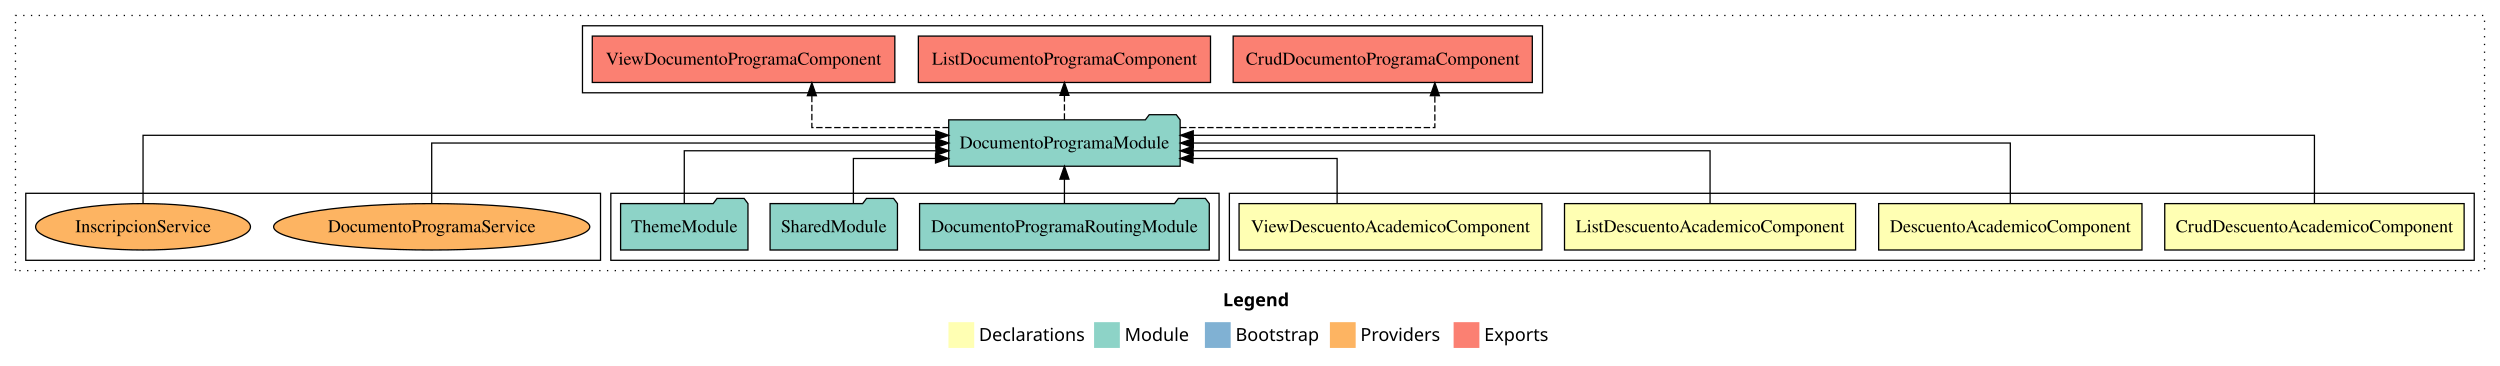
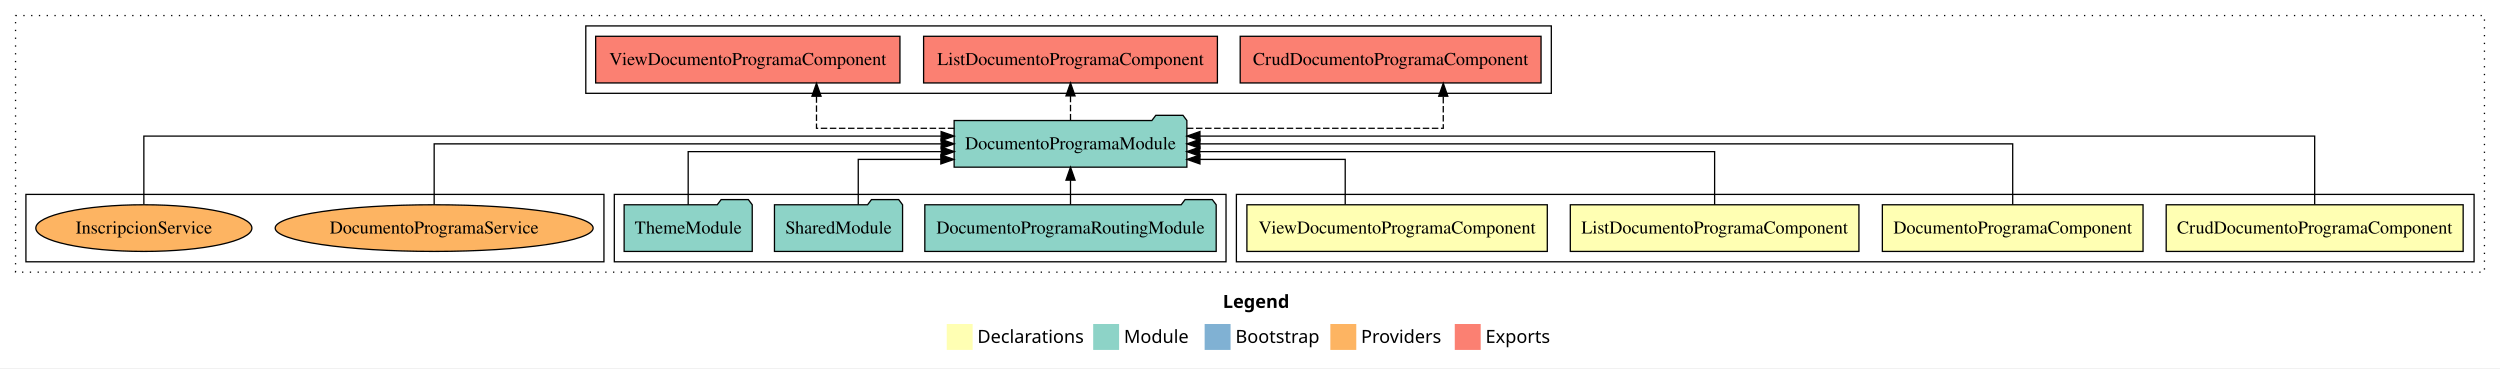
- <svg xmlns="http://www.w3.org/2000/svg" width="1940pt" height="284pt" viewBox="0.00 0.00 1940.00 284.00">
+ <svg xmlns="http://www.w3.org/2000/svg" width="1929pt" height="284pt" viewBox="0.00 0.00 1929.00 284.00">
  <g id="graph0" class="graph" transform="scale(1 1) rotate(0) translate(4 280)">
-     <polygon fill="#ffffff" stroke="transparent" points="-4,4 -4,-280 1936,-280 1936,4 -4,4" />
-     <text text-anchor="start" x="945.009" y="-42.4" font-family="sans-serif" font-weight="bold" font-size="14.00" fill="#000000">Legend</text>
-     <polygon fill="#ffffb3" stroke="transparent" points="732,-10 732,-30 752,-30 752,-10 732,-10" />
-     <text text-anchor="start" x="755.629" y="-15.4" font-family="sans-serif" font-size="14.00" fill="#000000">  Declarations</text>
-     <polygon fill="#8dd3c7" stroke="transparent" points="845,-10 845,-30 865,-30 865,-10 845,-10" />
-     <text text-anchor="start" x="868.725" y="-15.4" font-family="sans-serif" font-size="14.00" fill="#000000">  Module</text>
-     <polygon fill="#80b1d3" stroke="transparent" points="931,-10 931,-30 951,-30 951,-10 931,-10" />
-     <text text-anchor="start" x="954.781" y="-15.4" font-family="sans-serif" font-size="14.00" fill="#000000">  Bootstrap</text>
-     <polygon fill="#fdb462" stroke="transparent" points="1028,-10 1028,-30 1048,-30 1048,-10 1028,-10" />
-     <text text-anchor="start" x="1051.673" y="-15.4" font-family="sans-serif" font-size="14.00" fill="#000000">  Providers</text>
-     <polygon fill="#fb8072" stroke="transparent" points="1124,-10 1124,-30 1144,-30 1144,-10 1124,-10" />
-     <text text-anchor="start" x="1147.726" y="-15.4" font-family="sans-serif" font-size="14.00" fill="#000000">  Exports</text>
+     <polygon fill="#ffffff" stroke="transparent" points="-4,4 -4,-280 1925,-280 1925,4 -4,4" />
+     <text text-anchor="start" x="939.509" y="-42.4" font-family="sans-serif" font-weight="bold" font-size="14.00" fill="#000000">Legend</text>
+     <polygon fill="#ffffb3" stroke="transparent" points="726.5,-10 726.5,-30 746.5,-30 746.5,-10 726.5,-10" />
+     <text text-anchor="start" x="750.129" y="-15.4" font-family="sans-serif" font-size="14.00" fill="#000000">  Declarations</text>
+     <polygon fill="#8dd3c7" stroke="transparent" points="839.5,-10 839.5,-30 859.5,-30 859.5,-10 839.5,-10" />
+     <text text-anchor="start" x="863.225" y="-15.4" font-family="sans-serif" font-size="14.00" fill="#000000">  Module</text>
+     <polygon fill="#80b1d3" stroke="transparent" points="925.5,-10 925.5,-30 945.5,-30 945.5,-10 925.5,-10" />
+     <text text-anchor="start" x="949.281" y="-15.4" font-family="sans-serif" font-size="14.00" fill="#000000">  Bootstrap</text>
+     <polygon fill="#fdb462" stroke="transparent" points="1022.5,-10 1022.5,-30 1042.5,-30 1042.5,-10 1022.5,-10" />
+     <text text-anchor="start" x="1046.173" y="-15.4" font-family="sans-serif" font-size="14.00" fill="#000000">  Providers</text>
+     <polygon fill="#fb8072" stroke="transparent" points="1118.5,-10 1118.5,-30 1138.5,-30 1138.5,-10 1118.5,-10" />
+     <text text-anchor="start" x="1142.226" y="-15.4" font-family="sans-serif" font-size="14.00" fill="#000000">  Exports</text>
    <g id="clust1" class="cluster">
-       <polygon fill="none" stroke="#000000" stroke-dasharray="1,5" points="8,-70 8,-268 1924,-268 1924,-70 8,-70" />
+       <polygon fill="none" stroke="#000000" stroke-dasharray="1,5" points="8,-70 8,-268 1913,-268 1913,-70 8,-70" />
    </g>
    <g id="clust2" class="cluster">
-       <polygon fill="none" stroke="#000000" points="950,-78 950,-130 1916,-130 1916,-78 950,-78" />
+       <polygon fill="none" stroke="#000000" points="950,-78 950,-130 1905,-130 1905,-78 950,-78" />
    </g>
    <g id="clust7" class="cluster">
      <polygon fill="none" stroke="#000000" points="470,-78 470,-130 942,-130 942,-78 470,-78" />
    </g>
    <g id="clust8" class="cluster">
      <polygon fill="none" stroke="#000000" points="448,-208 448,-260 1193,-260 1193,-208 448,-208" />
    </g>
    <g id="clust10" class="cluster">
      <polygon fill="none" stroke="#000000" points="16,-78 16,-130 462,-130 462,-78 16,-78" />
    </g>
    <g id="node1" class="node">
-       <polygon fill="#ffffb3" stroke="#000000" points="1908.161,-122 1675.839,-122 1675.839,-86 1908.161,-86 1908.161,-122" />
-       <text text-anchor="middle" x="1792" y="-99.8" font-family="Times,serif" font-size="14.00" fill="#000000">CrudDescuentoAcademicoComponent</text>
+       <polygon fill="#ffffb3" stroke="#000000" points="1896.57,-122 1667.43,-122 1667.43,-86 1896.57,-86 1896.57,-122" />
+       <text text-anchor="middle" x="1782" y="-99.8" font-family="Times,serif" font-size="14.00" fill="#000000">CrudDocumentoProgramaComponent</text>
    </g>
    <g id="node5" class="node">
      <polygon fill="#8dd3c7" stroke="#000000" points="911.791,-187 908.791,-191 887.791,-191 884.791,-187 732.209,-187 732.209,-151 911.791,-151 911.791,-187" />
      <text text-anchor="middle" x="822" y="-164.8" font-family="Times,serif" font-size="14.00" fill="#000000">DocumentoProgramaModule</text>
    </g>
    <g id="edge1" class="edge">
-       <path fill="none" stroke="#000000" d="M1792,-122.284C1792,-143.321 1792,-175 1792,-175 1792,-175 921.95,-175 921.95,-175" />
-       <polygon fill="#000000" stroke="#000000" points="921.95,-171.5 911.95,-175 921.95,-178.5 921.95,-171.5" />
+       <path fill="none" stroke="#000000" d="M1782,-122.284C1782,-143.321 1782,-175 1782,-175 1782,-175 921.883,-175 921.883,-175" />
+       <polygon fill="#000000" stroke="#000000" points="921.883,-171.5 911.883,-175 921.883,-178.5 921.883,-171.5" />
    </g>
    <g id="node2" class="node">
-       <polygon fill="#ffffb3" stroke="#000000" points="1658.164,-122 1453.836,-122 1453.836,-86 1658.164,-86 1658.164,-122" />
-       <text text-anchor="middle" x="1556" y="-99.8" font-family="Times,serif" font-size="14.00" fill="#000000">DescuentoAcademicoComponent</text>
+       <polygon fill="#ffffb3" stroke="#000000" points="1649.573,-122 1448.427,-122 1448.427,-86 1649.573,-86 1649.573,-122" />
+       <text text-anchor="middle" x="1549" y="-99.8" font-family="Times,serif" font-size="14.00" fill="#000000">DocumentoProgramaComponent</text>
    </g>
    <g id="edge2" class="edge">
-       <path fill="none" stroke="#000000" d="M1556,-122.106C1556,-141.339 1556,-169 1556,-169 1556,-169 922.003,-169 922.003,-169" />
-       <polygon fill="#000000" stroke="#000000" points="922.003,-165.5 912.003,-169 922.003,-172.5 922.003,-165.5" />
+       <path fill="none" stroke="#000000" d="M1549,-122.106C1549,-141.339 1549,-169 1549,-169 1549,-169 921.874,-169 921.874,-169" />
+       <polygon fill="#000000" stroke="#000000" points="921.874,-165.5 911.874,-169 921.874,-172.5 921.874,-165.5" />
    </g>
    <g id="node3" class="node">
-       <polygon fill="#ffffb3" stroke="#000000" points="1435.943,-122 1210.057,-122 1210.057,-86 1435.943,-86 1435.943,-122" />
-       <text text-anchor="middle" x="1323" y="-99.8" font-family="Times,serif" font-size="14.00" fill="#000000">ListDescuentoAcademicoComponent</text>
+       <polygon fill="#ffffb3" stroke="#000000" points="1430.351,-122 1207.649,-122 1207.649,-86 1430.351,-86 1430.351,-122" />
+       <text text-anchor="middle" x="1319" y="-99.8" font-family="Times,serif" font-size="14.00" fill="#000000">ListDocumentoProgramaComponent</text>
    </g>
    <g id="edge3" class="edge">
-       <path fill="none" stroke="#000000" d="M1323,-122.022C1323,-139.373 1323,-163 1323,-163 1323,-163 921.858,-163 921.858,-163" />
-       <polygon fill="#000000" stroke="#000000" points="921.858,-159.5 911.858,-163 921.858,-166.5 921.858,-159.5" />
+       <path fill="none" stroke="#000000" d="M1319,-122.022C1319,-139.373 1319,-163 1319,-163 1319,-163 921.715,-163 921.715,-163" />
+       <polygon fill="#000000" stroke="#000000" points="921.715,-159.5 911.715,-163 921.715,-166.5 921.715,-159.5" />
    </g>
    <g id="node4" class="node">
-       <polygon fill="#ffffb3" stroke="#000000" points="1192.483,-122 957.517,-122 957.517,-86 1192.483,-86 1192.483,-122" />
-       <text text-anchor="middle" x="1075" y="-99.8" font-family="Times,serif" font-size="14.00" fill="#000000">ViewDescuentoAcademicoComponent</text>
+       <polygon fill="#ffffb3" stroke="#000000" points="1189.892,-122 958.108,-122 958.108,-86 1189.892,-86 1189.892,-122" />
+       <text text-anchor="middle" x="1074" y="-99.8" font-family="Times,serif" font-size="14.00" fill="#000000">ViewDocumentoProgramaComponent</text>
    </g>
    <g id="edge4" class="edge">
-       <path fill="none" stroke="#000000" d="M1033.601,-122.24C1033.601,-137.571 1033.601,-157 1033.601,-157 1033.601,-157 921.738,-157 921.738,-157" />
-       <polygon fill="#000000" stroke="#000000" points="921.738,-153.5 911.738,-157 921.738,-160.5 921.738,-153.5" />
+       <path fill="none" stroke="#000000" d="M1033.965,-122.24C1033.965,-137.571 1033.965,-157 1033.965,-157 1033.965,-157 921.892,-157 921.892,-157" />
+       <polygon fill="#000000" stroke="#000000" points="921.892,-153.5 911.892,-157 921.892,-160.5 921.892,-153.5" />
    </g>
    <g id="node9" class="node">
      <polygon fill="#fb8072" stroke="#000000" points="1185.071,-252 952.929,-252 952.929,-216 1185.071,-216 1185.071,-252" />
      <text text-anchor="middle" x="1069" y="-229.8" font-family="Times,serif" font-size="14.00" fill="#000000">CrudDocumentoProgramaComponent </text>
    </g>
    <g id="edge8" class="edge">
-       <path fill="none" stroke="#000000" stroke-dasharray="5,2" d="M911.766,-181C996.105,-181 1109.443,-181 1109.443,-181 1109.443,-181 1109.443,-205.76 1109.443,-205.76" />
-       <polygon fill="#000000" stroke="#000000" points="1105.943,-205.76 1109.443,-215.76 1112.943,-205.76 1105.943,-205.76" />
+       <path fill="none" stroke="#000000" stroke-dasharray="5,2" d="M911.823,-181C996.216,-181 1109.625,-181 1109.625,-181 1109.625,-181 1109.625,-205.76 1109.625,-205.76" />
+       <polygon fill="#000000" stroke="#000000" points="1106.125,-205.76 1109.625,-215.76 1113.125,-205.76 1106.125,-205.76" />
    </g>
    <g id="node10" class="node">
      <polygon fill="#fb8072" stroke="#000000" points="935.352,-252 708.648,-252 708.648,-216 935.352,-216 935.352,-252" />
      <text text-anchor="middle" x="822" y="-229.8" font-family="Times,serif" font-size="14.00" fill="#000000">ListDocumentoProgramaComponent </text>
    </g>
    <g id="edge9" class="edge">
      <path fill="none" stroke="#000000" stroke-dasharray="5,2" d="M822,-187.106C822,-187.106 822,-205.991 822,-205.991" />
      <polygon fill="#000000" stroke="#000000" points="818.5,-205.991 822,-215.991 825.5,-205.991 818.5,-205.991" />
    </g>
    <g id="node11" class="node">
      <polygon fill="#fb8072" stroke="#000000" points="690.391,-252 455.609,-252 455.609,-216 690.391,-216 690.391,-252" />
      <text text-anchor="middle" x="573" y="-229.8" font-family="Times,serif" font-size="14.00" fill="#000000">ViewDocumentoProgramaComponent </text>
    </g>
    <g id="edge10" class="edge">
      <path fill="none" stroke="#000000" stroke-dasharray="5,2" d="M732.321,-181C680.714,-181 626.008,-181 626.008,-181 626.008,-181 626.008,-205.76 626.008,-205.76" />
      <polygon fill="#000000" stroke="#000000" points="622.508,-205.76 626.008,-215.76 629.508,-205.76 622.508,-205.76" />
    </g>
    <g id="node6" class="node">
      <polygon fill="#8dd3c7" stroke="#000000" points="934.409,-122 931.409,-126 910.409,-126 907.409,-122 709.591,-122 709.591,-86 934.409,-86 934.409,-122" />
      <text text-anchor="middle" x="822" y="-99.8" font-family="Times,serif" font-size="14.00" fill="#000000">DocumentoProgramaRoutingModule</text>
    </g>
    <g id="edge5" class="edge">
      <path fill="none" stroke="#000000" d="M822,-122.106C822,-122.106 822,-140.991 822,-140.991" />
      <polygon fill="#000000" stroke="#000000" points="818.5,-140.991 822,-150.991 825.5,-140.991 818.5,-140.991" />
    </g>
    <g id="node7" class="node">
      <polygon fill="#8dd3c7" stroke="#000000" points="692.423,-122 689.423,-126 668.423,-126 665.423,-122 593.577,-122 593.577,-86 692.423,-86 692.423,-122" />
      <text text-anchor="middle" x="643" y="-99.8" font-family="Times,serif" font-size="14.00" fill="#000000">SharedModule</text>
    </g>
    <g id="edge6" class="edge">
      <path fill="none" stroke="#000000" d="M658.227,-122.24C658.227,-137.571 658.227,-157 658.227,-157 658.227,-157 721.969,-157 721.969,-157" />
      <polygon fill="#000000" stroke="#000000" points="721.969,-160.5 731.969,-157 721.969,-153.5 721.969,-160.5" />
    </g>
    <g id="node8" class="node">
      <polygon fill="#8dd3c7" stroke="#000000" points="576.423,-122 573.423,-126 552.423,-126 549.423,-122 477.577,-122 477.577,-86 576.423,-86 576.423,-122" />
      <text text-anchor="middle" x="527" y="-99.8" font-family="Times,serif" font-size="14.00" fill="#000000">ThemeModule</text>
    </g>
    <g id="edge7" class="edge">
      <path fill="none" stroke="#000000" d="M527,-122.022C527,-139.373 527,-163 527,-163 527,-163 722.289,-163 722.289,-163" />
      <polygon fill="#000000" stroke="#000000" points="722.289,-166.5 732.289,-163 722.289,-159.5 722.289,-166.5" />
    </g>
    <g id="node12" class="node">
      <ellipse fill="#fdb462" stroke="#000000" cx="331" cy="-104" rx="122.674" ry="18" />
      <text text-anchor="middle" x="331" y="-99.8" font-family="Times,serif" font-size="14.00" fill="#000000">DocumentoProgramaService</text>
    </g>
    <g id="edge11" class="edge">
      <path fill="none" stroke="#000000" d="M331,-122.106C331,-141.339 331,-169 331,-169 331,-169 722.229,-169 722.229,-169" />
      <polygon fill="#000000" stroke="#000000" points="722.229,-172.5 732.229,-169 722.229,-165.5 722.229,-172.5" />
    </g>
    <g id="node13" class="node">
      <ellipse fill="#fdb462" stroke="#000000" cx="107" cy="-104" rx="83.364" ry="18" />
      <text text-anchor="middle" x="107" y="-99.8" font-family="Times,serif" font-size="14.00" fill="#000000">InscripcionService</text>
    </g>
    <g id="edge12" class="edge">
      <path fill="none" stroke="#000000" d="M107,-122.284C107,-143.321 107,-175 107,-175 107,-175 722.169,-175 722.169,-175" />
      <polygon fill="#000000" stroke="#000000" points="722.169,-178.5 732.169,-175 722.169,-171.5 722.169,-178.5" />
    </g>
  </g>
</svg>
